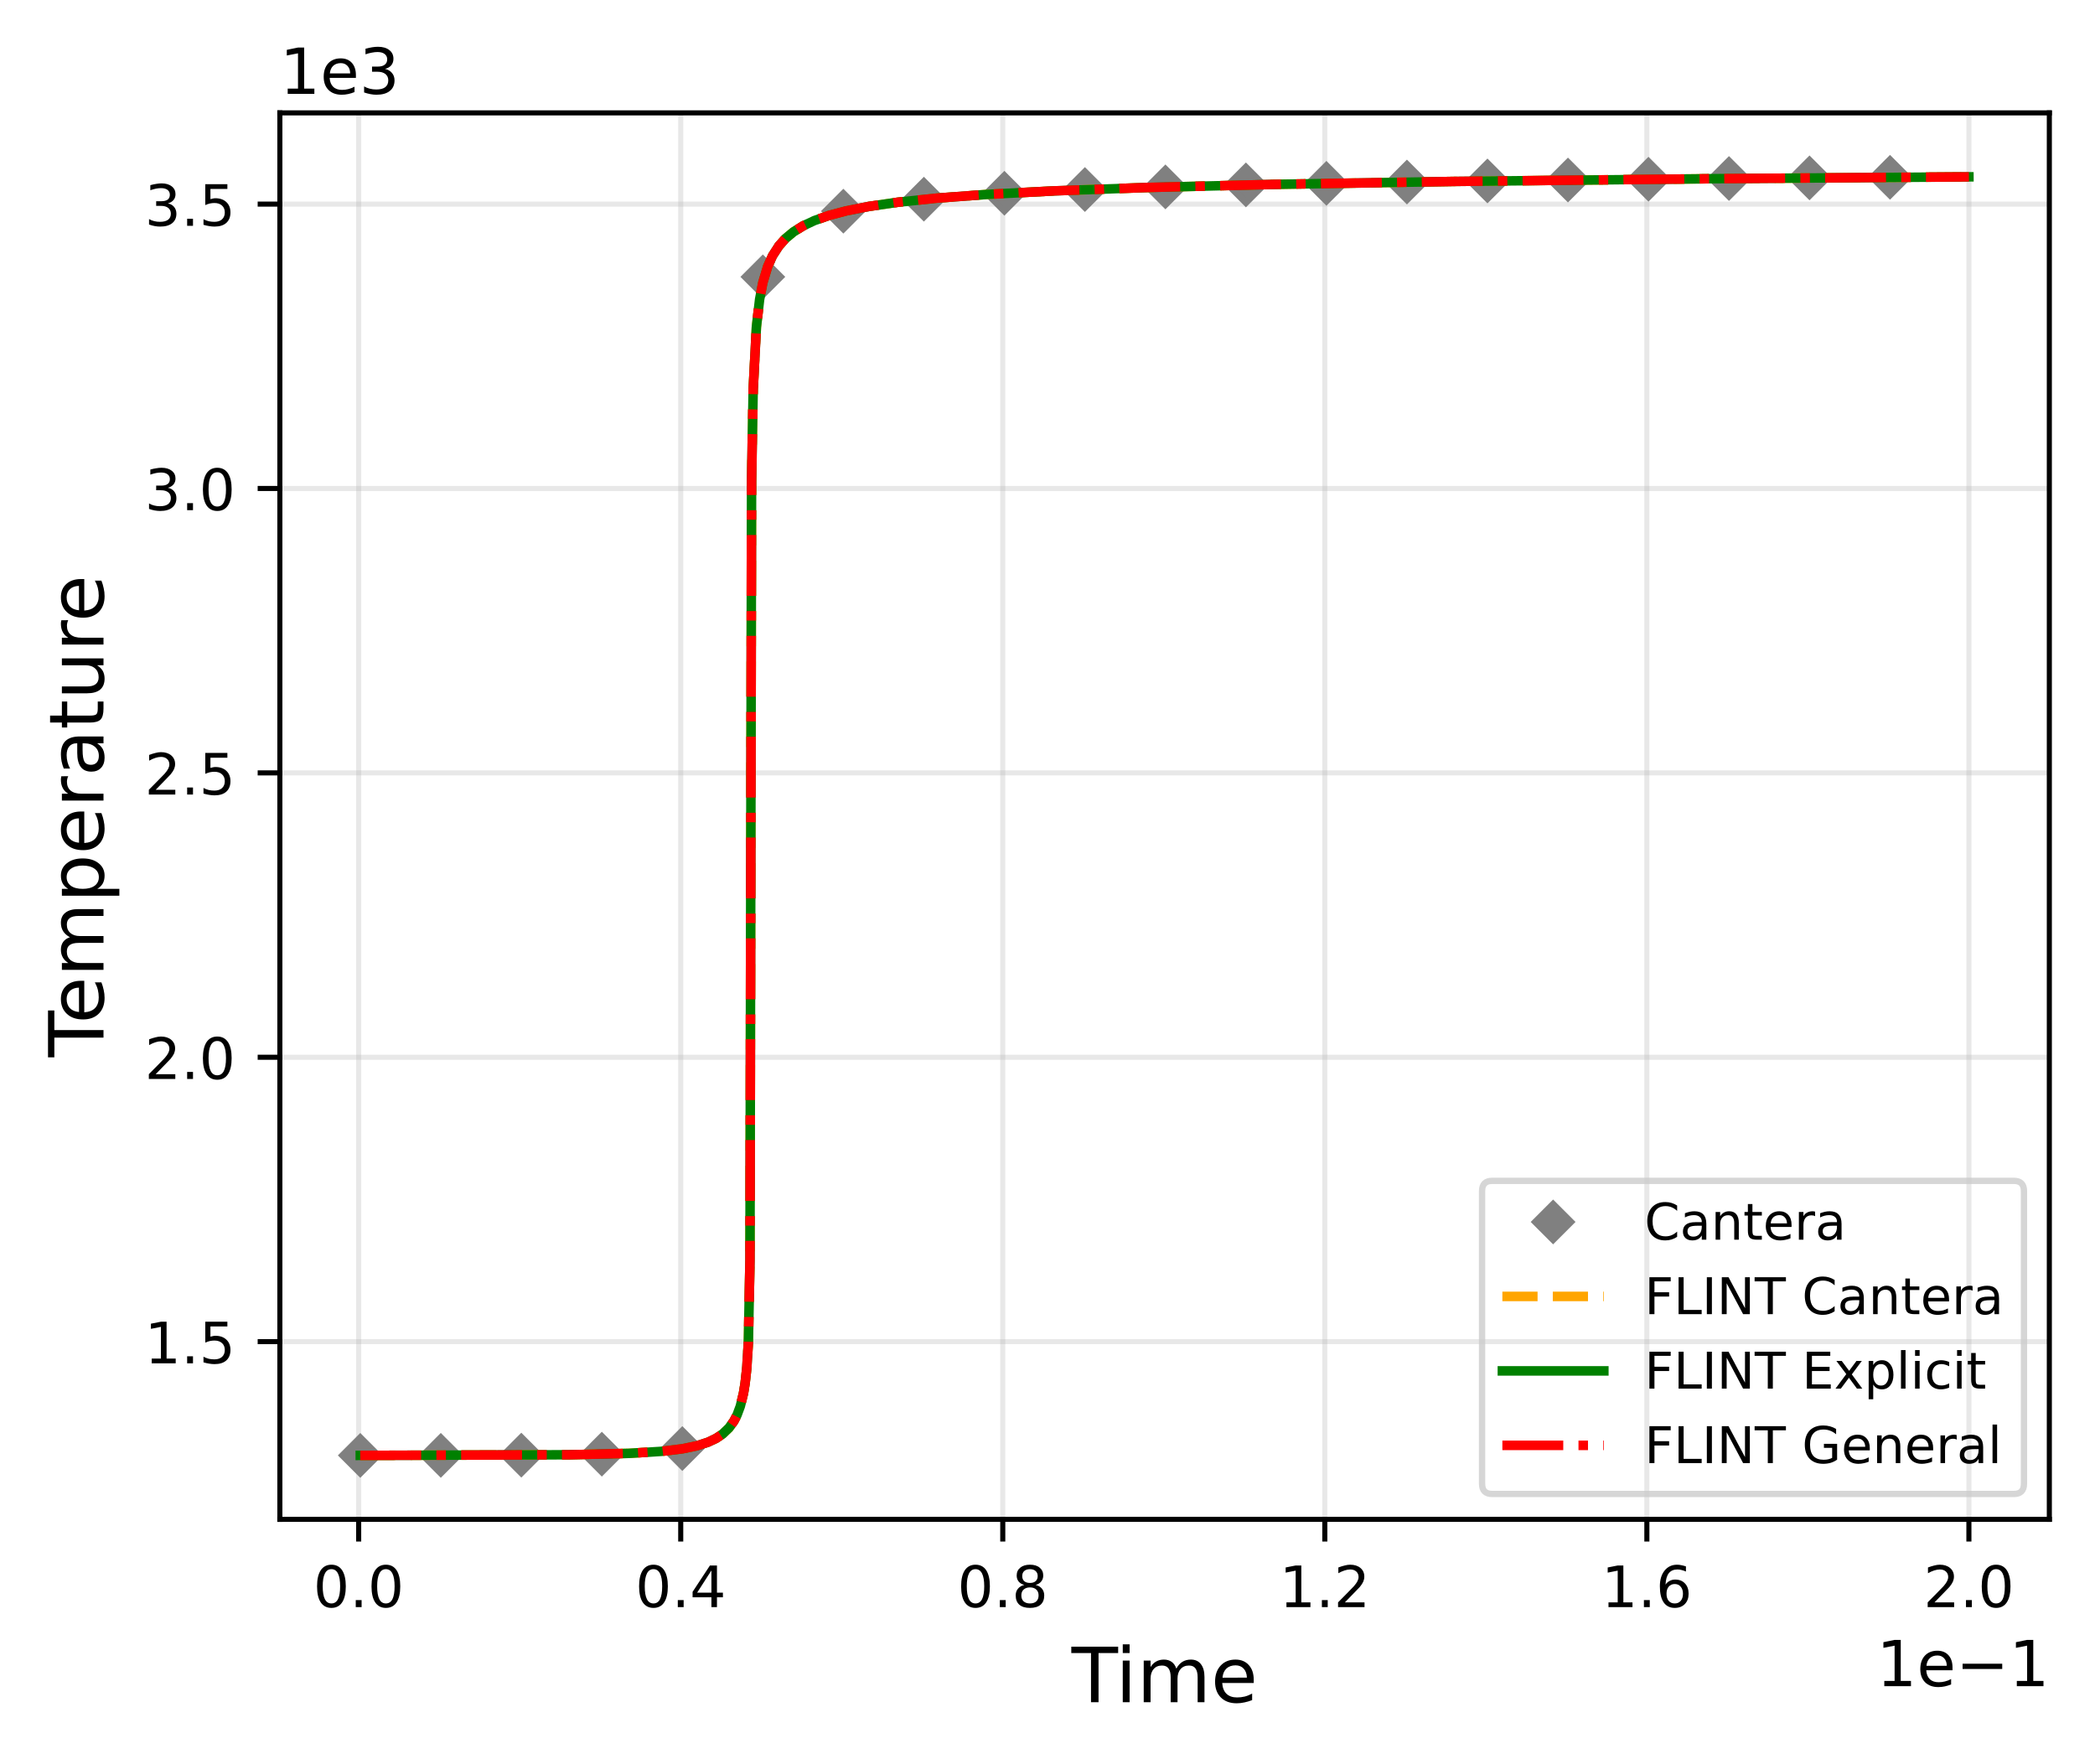
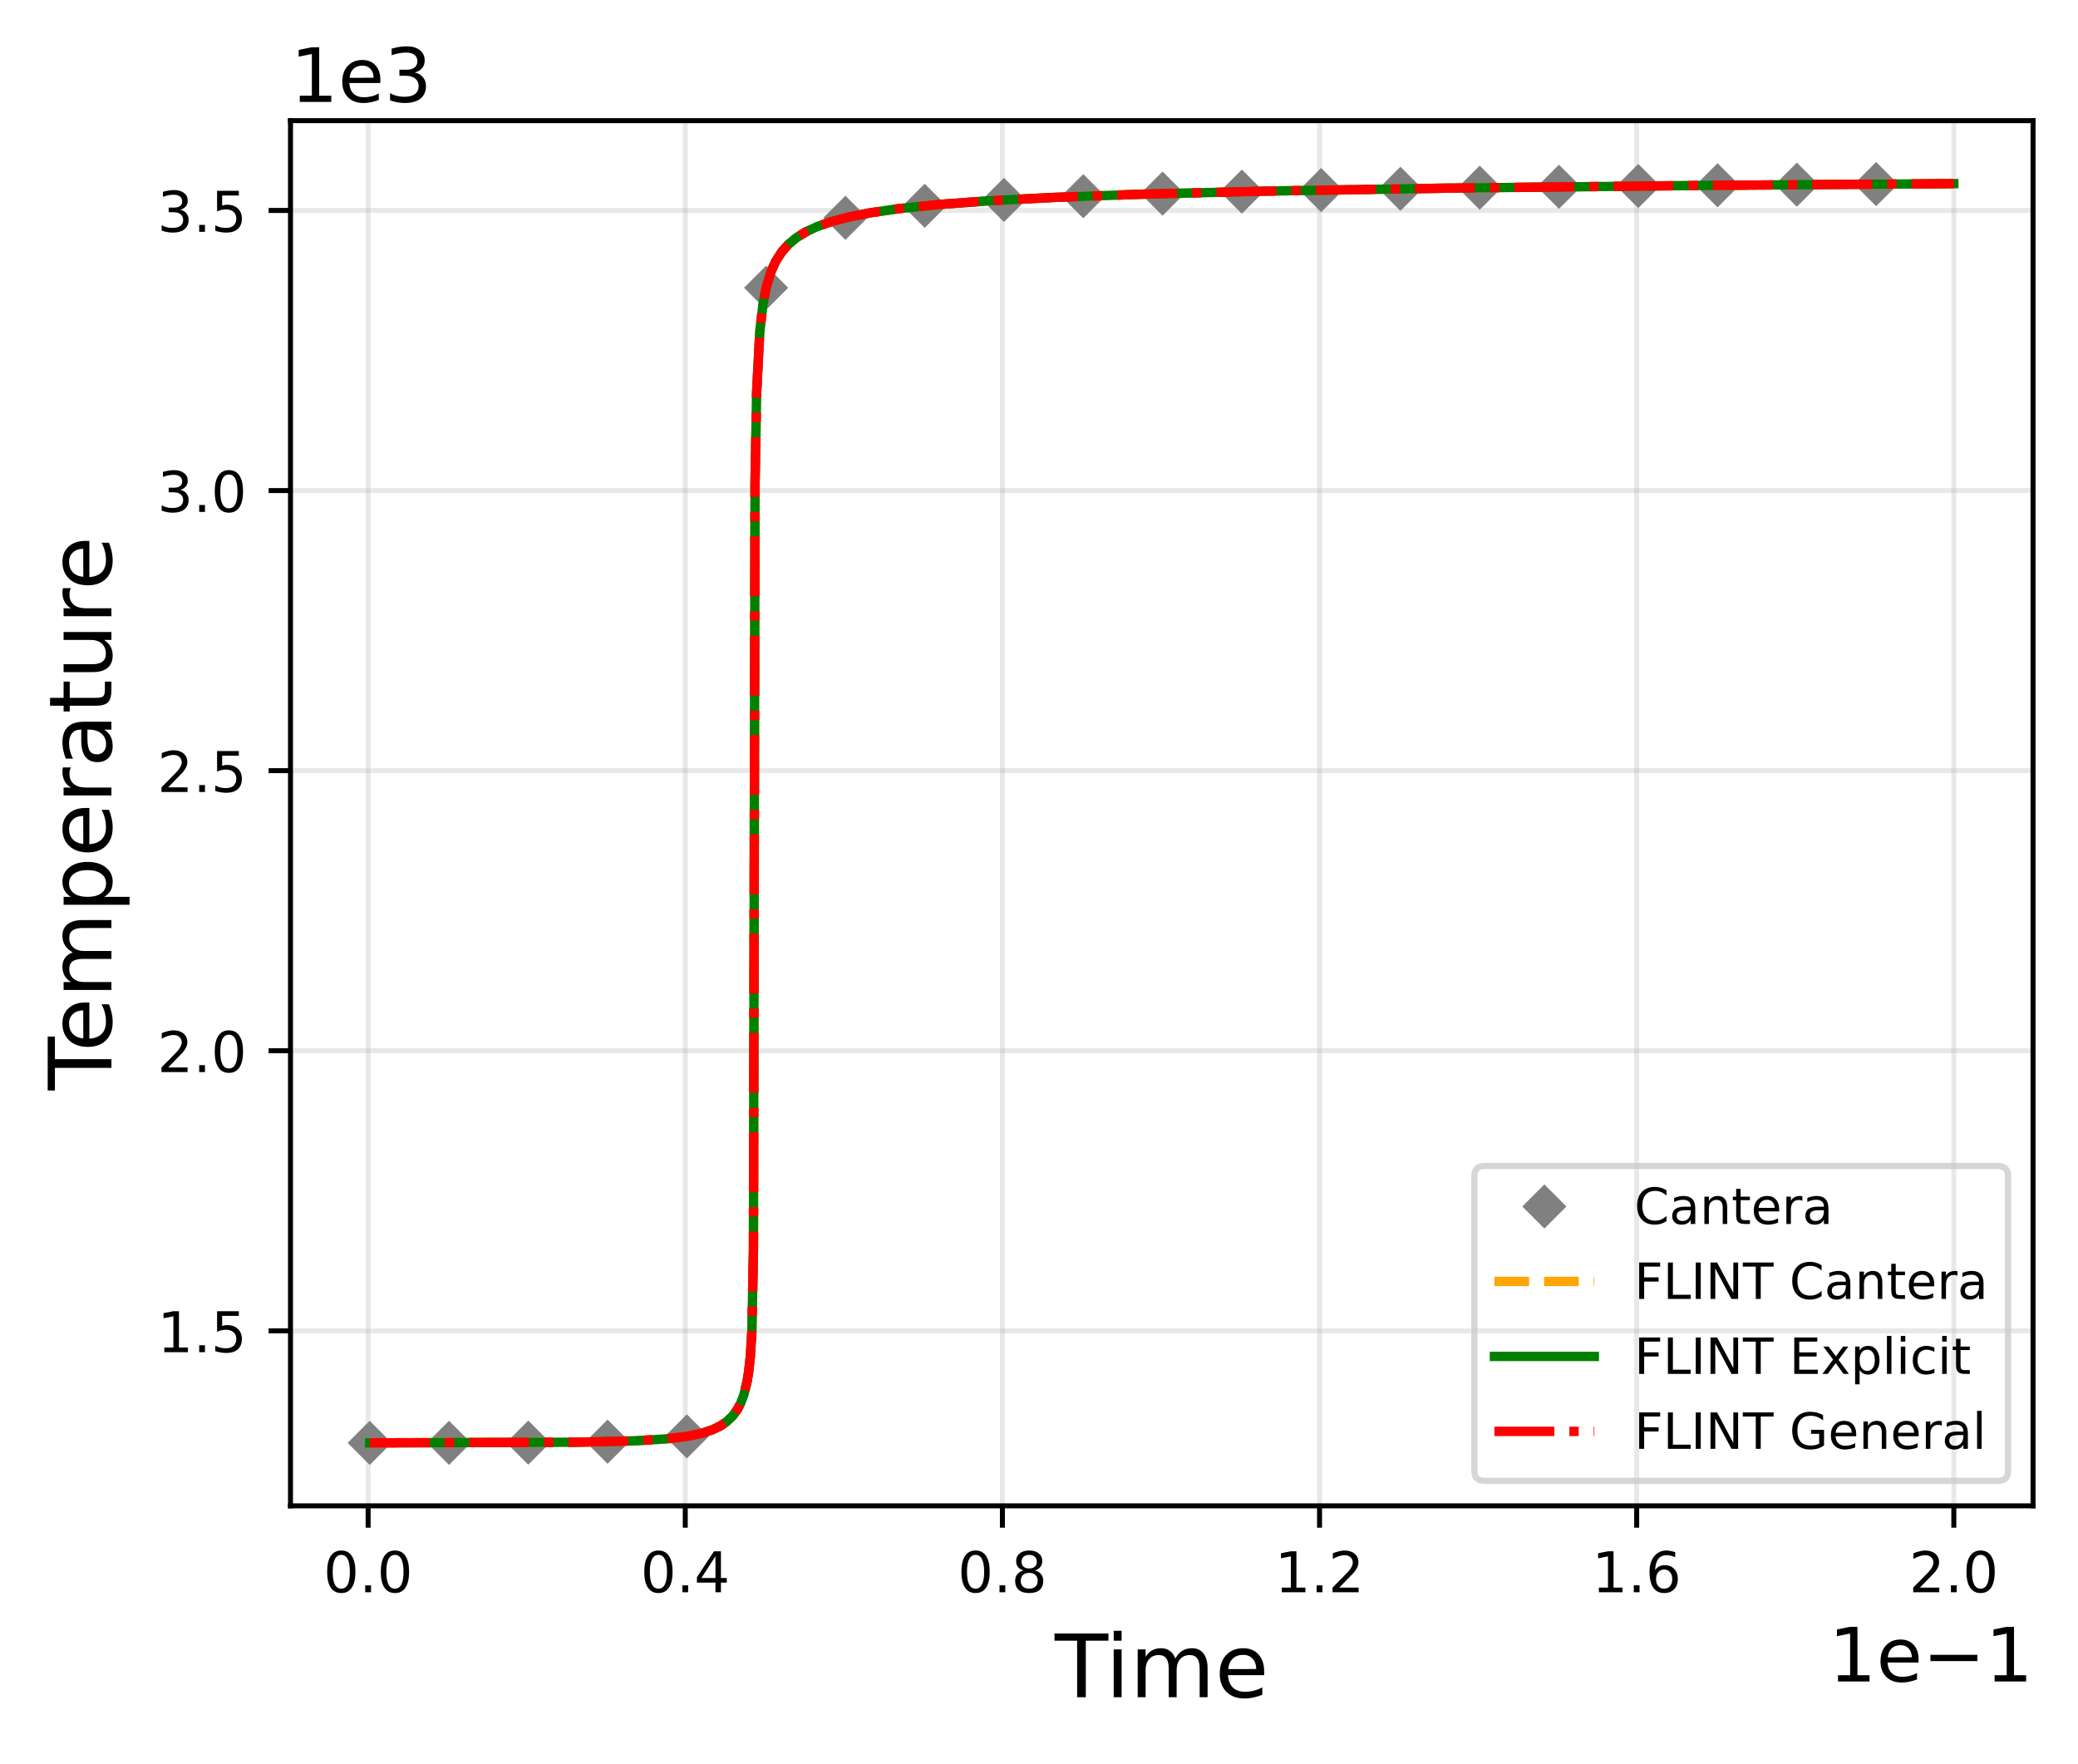
- <svg xmlns="http://www.w3.org/2000/svg" xmlns:xlink="http://www.w3.org/1999/xlink" width="330.327pt" height="278.082pt" viewBox="0 0 330.327 278.082" version="1.1">
+ <svg xmlns="http://www.w3.org/2000/svg" xmlns:xlink="http://www.w3.org/1999/xlink" width="332.713pt" height="282.278pt" viewBox="0 0 332.713 282.278" version="1.1">
  <defs>
    <style type="text/css">*{stroke-linejoin: round; stroke-linecap: butt}</style>
  </defs>
  <g id="figure_1">
    <g id="patch_1">
-       <path d="M -0 278.082  L 330.327 278.082  L 330.327 0  L -0 0  L -0 278.082  z " style="fill: none" />
+       <path d="M 0 282.278  L 332.713 282.278  L 332.713 0  L 0 0  L 0 282.278  z " style="fill: none" />
    </g>
    <g id="axes_1">
      <g id="patch_2">
-         <path d="M 44.127 239.558  L 323.127 239.558  L 323.127 17.798  L 44.127 17.798  L 44.127 239.558  z " style="fill: none" />
+         <path d="M 46.513 241.077  L 325.513 241.077  L 325.513 19.317  L 46.513 19.317  L 46.513 241.077  z " style="fill: none" />
      </g>
      <g id="matplotlib.axis_1">
        <g id="xtick_1">
          <g id="line2d_1">
-             <path d="M 56.554 239.558  L 56.554 17.798  " clip-path="url(#p5e363c9aeb)" style="fill: none; stroke: #b0b0b0; stroke-opacity: 0.3; stroke-width: 0.8; stroke-linecap: square" />
+             <path d="M 58.941 241.077  L 58.941 19.317  " clip-path="url(#pde82a3455e)" style="fill: none; stroke: #b0b0b0; stroke-opacity: 0.3; stroke-width: 0.8; stroke-linecap: square" />
          </g>
          <g id="line2d_2">
            <defs>
-               <path id="ma7861ece31" d="M 0 0  L 0 3.5  " style="stroke: #000000; stroke-width: 0.8" />
+               <path id="md8e0efa645" d="M 0 0  L 0 3.5  " style="stroke: #000000; stroke-width: 0.8" />
            </defs>
            <g>
-               <use xlink:href="#ma7861ece31" x="56.554" y="239.558" style="stroke: #000000; stroke-width: 0.8" />
+               <use xlink:href="#md8e0efa645" x="58.941" y="241.077" style="stroke: #000000; stroke-width: 0.8" />
            </g>
          </g>
          <g id="text_1">
-             <text style="font: 9px 'DejaVu Sans', 'Bitstream Vera Sans', 'Computer Modern Sans Serif', 'Lucida Grande', 'Verdana', 'Geneva', 'Lucid', 'Arial', 'Helvetica', 'Avant Garde', sans-serif; text-anchor: middle" x="56.554" y="253.397" transform="rotate(-0 56.55449 253.397)">0.0</text>
+             <text style="font-size: 9px; font-family: 'DejaVu Sans', 'Bitstream Vera Sans', 'Computer Modern Sans Serif', 'Lucida Grande', 'Verdana', 'Geneva', 'Lucid', 'Arial', 'Helvetica', 'Avant Garde', sans-serif; text-anchor: middle" x="58.941" y="254.915" transform="rotate(-0 58.94074 254.9151)">0.0</text>
          </g>
        </g>
        <g id="xtick_2">
          <g id="line2d_3">
-             <path d="M 107.333 239.558  L 107.333 17.798  " clip-path="url(#p5e363c9aeb)" style="fill: none; stroke: #b0b0b0; stroke-opacity: 0.3; stroke-width: 0.8; stroke-linecap: square" />
+             <path d="M 109.719 241.077  L 109.719 19.317  " clip-path="url(#pde82a3455e)" style="fill: none; stroke: #b0b0b0; stroke-opacity: 0.3; stroke-width: 0.8; stroke-linecap: square" />
          </g>
          <g id="line2d_4">
            <g>
-               <use xlink:href="#ma7861ece31" x="107.333" y="239.558" style="stroke: #000000; stroke-width: 0.8" />
+               <use xlink:href="#md8e0efa645" x="109.719" y="241.077" style="stroke: #000000; stroke-width: 0.8" />
            </g>
          </g>
          <g id="text_2">
-             <text style="font: 9px 'DejaVu Sans', 'Bitstream Vera Sans', 'Computer Modern Sans Serif', 'Lucida Grande', 'Verdana', 'Geneva', 'Lucid', 'Arial', 'Helvetica', 'Avant Garde', sans-serif; text-anchor: middle" x="107.333" y="253.397" transform="rotate(-0 107.3325 253.397)">0.4</text>
+             <text style="font-size: 9px; font-family: 'DejaVu Sans', 'Bitstream Vera Sans', 'Computer Modern Sans Serif', 'Lucida Grande', 'Verdana', 'Geneva', 'Lucid', 'Arial', 'Helvetica', 'Avant Garde', sans-serif; text-anchor: middle" x="109.719" y="254.915" transform="rotate(-0 109.7188 254.9151)">0.4</text>
          </g>
        </g>
        <g id="xtick_3">
          <g id="line2d_5">
-             <path d="M 158.111 239.558  L 158.111 17.798  " clip-path="url(#p5e363c9aeb)" style="fill: none; stroke: #b0b0b0; stroke-opacity: 0.3; stroke-width: 0.8; stroke-linecap: square" />
+             <path d="M 160.497 241.077  L 160.497 19.317  " clip-path="url(#pde82a3455e)" style="fill: none; stroke: #b0b0b0; stroke-opacity: 0.3; stroke-width: 0.8; stroke-linecap: square" />
          </g>
          <g id="line2d_6">
            <g>
-               <use xlink:href="#ma7861ece31" x="158.111" y="239.558" style="stroke: #000000; stroke-width: 0.8" />
+               <use xlink:href="#md8e0efa645" x="160.497" y="241.077" style="stroke: #000000; stroke-width: 0.8" />
            </g>
          </g>
          <g id="text_3">
-             <text style="font: 9px 'DejaVu Sans', 'Bitstream Vera Sans', 'Computer Modern Sans Serif', 'Lucida Grande', 'Verdana', 'Geneva', 'Lucid', 'Arial', 'Helvetica', 'Avant Garde', sans-serif; text-anchor: middle" x="158.111" y="253.397" transform="rotate(-0 158.1106 253.397)">0.8</text>
+             <text style="font-size: 9px; font-family: 'DejaVu Sans', 'Bitstream Vera Sans', 'Computer Modern Sans Serif', 'Lucida Grande', 'Verdana', 'Geneva', 'Lucid', 'Arial', 'Helvetica', 'Avant Garde', sans-serif; text-anchor: middle" x="160.497" y="254.915" transform="rotate(-0 160.4968 254.9151)">0.8</text>
          </g>
        </g>
        <g id="xtick_4">
          <g id="line2d_7">
-             <path d="M 208.889 239.558  L 208.889 17.798  " clip-path="url(#p5e363c9aeb)" style="fill: none; stroke: #b0b0b0; stroke-opacity: 0.3; stroke-width: 0.8; stroke-linecap: square" />
+             <path d="M 211.275 241.077  L 211.275 19.317  " clip-path="url(#pde82a3455e)" style="fill: none; stroke: #b0b0b0; stroke-opacity: 0.3; stroke-width: 0.8; stroke-linecap: square" />
          </g>
          <g id="line2d_8">
            <g>
-               <use xlink:href="#ma7861ece31" x="208.889" y="239.558" style="stroke: #000000; stroke-width: 0.8" />
+               <use xlink:href="#md8e0efa645" x="211.275" y="241.077" style="stroke: #000000; stroke-width: 0.8" />
            </g>
          </g>
          <g id="text_4">
-             <text style="font: 9px 'DejaVu Sans', 'Bitstream Vera Sans', 'Computer Modern Sans Serif', 'Lucida Grande', 'Verdana', 'Geneva', 'Lucid', 'Arial', 'Helvetica', 'Avant Garde', sans-serif; text-anchor: middle" x="208.889" y="253.397" transform="rotate(-0 208.8886 253.397)">1.2</text>
+             <text style="font-size: 9px; font-family: 'DejaVu Sans', 'Bitstream Vera Sans', 'Computer Modern Sans Serif', 'Lucida Grande', 'Verdana', 'Geneva', 'Lucid', 'Arial', 'Helvetica', 'Avant Garde', sans-serif; text-anchor: middle" x="211.275" y="254.915" transform="rotate(-0 211.2749 254.9151)">1.2</text>
          </g>
        </g>
        <g id="xtick_5">
          <g id="line2d_9">
-             <path d="M 259.667 239.558  L 259.667 17.798  " clip-path="url(#p5e363c9aeb)" style="fill: none; stroke: #b0b0b0; stroke-opacity: 0.3; stroke-width: 0.8; stroke-linecap: square" />
+             <path d="M 262.053 241.077  L 262.053 19.317  " clip-path="url(#pde82a3455e)" style="fill: none; stroke: #b0b0b0; stroke-opacity: 0.3; stroke-width: 0.8; stroke-linecap: square" />
          </g>
          <g id="line2d_10">
            <g>
-               <use xlink:href="#ma7861ece31" x="259.667" y="239.558" style="stroke: #000000; stroke-width: 0.8" />
+               <use xlink:href="#md8e0efa645" x="262.053" y="241.077" style="stroke: #000000; stroke-width: 0.8" />
            </g>
          </g>
          <g id="text_5">
-             <text style="font: 9px 'DejaVu Sans', 'Bitstream Vera Sans', 'Computer Modern Sans Serif', 'Lucida Grande', 'Verdana', 'Geneva', 'Lucid', 'Arial', 'Helvetica', 'Avant Garde', sans-serif; text-anchor: middle" x="259.667" y="253.397" transform="rotate(-0 259.6667 253.397)">1.6</text>
+             <text style="font-size: 9px; font-family: 'DejaVu Sans', 'Bitstream Vera Sans', 'Computer Modern Sans Serif', 'Lucida Grande', 'Verdana', 'Geneva', 'Lucid', 'Arial', 'Helvetica', 'Avant Garde', sans-serif; text-anchor: middle" x="262.053" y="254.915" transform="rotate(-0 262.0529 254.9151)">1.6</text>
          </g>
        </g>
        <g id="xtick_6">
          <g id="line2d_11">
-             <path d="M 310.445 239.558  L 310.445 17.798  " clip-path="url(#p5e363c9aeb)" style="fill: none; stroke: #b0b0b0; stroke-opacity: 0.3; stroke-width: 0.8; stroke-linecap: square" />
+             <path d="M 312.831 241.077  L 312.831 19.317  " clip-path="url(#pde82a3455e)" style="fill: none; stroke: #b0b0b0; stroke-opacity: 0.3; stroke-width: 0.8; stroke-linecap: square" />
          </g>
          <g id="line2d_12">
            <g>
-               <use xlink:href="#ma7861ece31" x="310.445" y="239.558" style="stroke: #000000; stroke-width: 0.8" />
+               <use xlink:href="#md8e0efa645" x="312.831" y="241.077" style="stroke: #000000; stroke-width: 0.8" />
            </g>
          </g>
          <g id="text_6">
-             <text style="font: 9px 'DejaVu Sans', 'Bitstream Vera Sans', 'Computer Modern Sans Serif', 'Lucida Grande', 'Verdana', 'Geneva', 'Lucid', 'Arial', 'Helvetica', 'Avant Garde', sans-serif; text-anchor: middle" x="310.445" y="253.397" transform="rotate(-0 310.4447 253.397)">2.0</text>
+             <text style="font-size: 9px; font-family: 'DejaVu Sans', 'Bitstream Vera Sans', 'Computer Modern Sans Serif', 'Lucida Grande', 'Verdana', 'Geneva', 'Lucid', 'Arial', 'Helvetica', 'Avant Garde', sans-serif; text-anchor: middle" x="312.831" y="254.915" transform="rotate(-0 312.831 254.9151)">2.0</text>
          </g>
        </g>
        <g id="text_7">
-           <text style="font: 12px 'DejaVu Sans', 'Bitstream Vera Sans', 'Computer Modern Sans Serif', 'Lucida Grande', 'Verdana', 'Geneva', 'Lucid', 'Arial', 'Helvetica', 'Avant Garde', sans-serif; text-anchor: middle" x="183.627" y="268.387" transform="rotate(-0 183.6266 268.3869)">Time</text>
+           <text style="font-size: 14px; font-family: 'DejaVu Sans', 'Bitstream Vera Sans', 'Computer Modern Sans Serif', 'Lucida Grande', 'Verdana', 'Geneva', 'Lucid', 'Arial', 'Helvetica', 'Avant Garde', sans-serif; text-anchor: middle" x="186.013" y="271.715" transform="rotate(-0 186.0128 271.715)">Time</text>
        </g>
        <g id="text_8">
-           <text style="font: 10px 'DejaVu Sans', 'Bitstream Vera Sans', 'Computer Modern Sans Serif', 'Lucida Grande', 'Verdana', 'Geneva', 'Lucid', 'Arial', 'Helvetica', 'Avant Garde', sans-serif; text-anchor: end" x="323.127" y="265.867" transform="rotate(-0 323.1266 265.8672)">1e−1</text>
+           <text style="font-size: 12px; font-family: 'DejaVu Sans', 'Bitstream Vera Sans', 'Computer Modern Sans Serif', 'Lucida Grande', 'Verdana', 'Geneva', 'Lucid', 'Arial', 'Helvetica', 'Avant Garde', sans-serif; text-anchor: end" x="325.513" y="269.194" transform="rotate(-0 325.5128 269.1944)">1e−1</text>
        </g>
      </g>
      <g id="matplotlib.axis_2">
        <g id="ytick_1">
          <g id="line2d_13">
-             <path d="M 44.127 211.541  L 323.127 211.541  " clip-path="url(#p5e363c9aeb)" style="fill: none; stroke: #b0b0b0; stroke-opacity: 0.3; stroke-width: 0.8; stroke-linecap: square" />
+             <path d="M 46.513 213.06  L 325.513 213.06  " clip-path="url(#pde82a3455e)" style="fill: none; stroke: #b0b0b0; stroke-opacity: 0.3; stroke-width: 0.8; stroke-linecap: square" />
          </g>
          <g id="line2d_14">
            <defs>
-               <path id="md48e8d530c" d="M 0 0  L -3.5 0  " style="stroke: #000000; stroke-width: 0.8" />
+               <path id="m81183cafd4" d="M 0 0  L -3.5 0  " style="stroke: #000000; stroke-width: 0.8" />
            </defs>
            <g>
-               <use xlink:href="#md48e8d530c" x="44.127" y="211.541" style="stroke: #000000; stroke-width: 0.8" />
+               <use xlink:href="#m81183cafd4" x="46.513" y="213.06" style="stroke: #000000; stroke-width: 0.8" />
            </g>
          </g>
          <g id="text_9">
-             <text style="font: 9px 'DejaVu Sans', 'Bitstream Vera Sans', 'Computer Modern Sans Serif', 'Lucida Grande', 'Verdana', 'Geneva', 'Lucid', 'Arial', 'Helvetica', 'Avant Garde', sans-serif; text-anchor: end" x="37.127" y="214.961" transform="rotate(-0 37.12656 214.9607)">1.5</text>
+             <text style="font-size: 9px; font-family: 'DejaVu Sans', 'Bitstream Vera Sans', 'Computer Modern Sans Serif', 'Lucida Grande', 'Verdana', 'Geneva', 'Lucid', 'Arial', 'Helvetica', 'Avant Garde', sans-serif; text-anchor: end" x="39.513" y="216.479" transform="rotate(-0 39.51281 216.4786)">1.5</text>
          </g>
        </g>
        <g id="ytick_2">
          <g id="line2d_15">
-             <path d="M 44.127 166.701  L 323.127 166.701  " clip-path="url(#p5e363c9aeb)" style="fill: none; stroke: #b0b0b0; stroke-opacity: 0.3; stroke-width: 0.8; stroke-linecap: square" />
+             <path d="M 46.513 168.218  L 325.513 168.218  " clip-path="url(#pde82a3455e)" style="fill: none; stroke: #b0b0b0; stroke-opacity: 0.3; stroke-width: 0.8; stroke-linecap: square" />
          </g>
          <g id="line2d_16">
            <g>
-               <use xlink:href="#md48e8d530c" x="44.127" y="166.701" style="stroke: #000000; stroke-width: 0.8" />
+               <use xlink:href="#m81183cafd4" x="46.513" y="168.218" style="stroke: #000000; stroke-width: 0.8" />
            </g>
          </g>
          <g id="text_10">
-             <text style="font: 9px 'DejaVu Sans', 'Bitstream Vera Sans', 'Computer Modern Sans Serif', 'Lucida Grande', 'Verdana', 'Geneva', 'Lucid', 'Arial', 'Helvetica', 'Avant Garde', sans-serif; text-anchor: end" x="37.127" y="170.12" transform="rotate(-0 37.12656 170.1205)">2.0</text>
+             <text style="font-size: 9px; font-family: 'DejaVu Sans', 'Bitstream Vera Sans', 'Computer Modern Sans Serif', 'Lucida Grande', 'Verdana', 'Geneva', 'Lucid', 'Arial', 'Helvetica', 'Avant Garde', sans-serif; text-anchor: end" x="39.513" y="171.637" transform="rotate(-0 39.51281 171.6371)">2.0</text>
          </g>
        </g>
        <g id="ytick_3">
          <g id="line2d_17">
-             <path d="M 44.127 121.861  L 323.127 121.861  " clip-path="url(#p5e363c9aeb)" style="fill: none; stroke: #b0b0b0; stroke-opacity: 0.3; stroke-width: 0.8; stroke-linecap: square" />
+             <path d="M 46.513 123.377  L 325.513 123.377  " clip-path="url(#pde82a3455e)" style="fill: none; stroke: #b0b0b0; stroke-opacity: 0.3; stroke-width: 0.8; stroke-linecap: square" />
          </g>
          <g id="line2d_18">
            <g>
-               <use xlink:href="#md48e8d530c" x="44.127" y="121.861" style="stroke: #000000; stroke-width: 0.8" />
+               <use xlink:href="#m81183cafd4" x="46.513" y="123.377" style="stroke: #000000; stroke-width: 0.8" />
            </g>
          </g>
          <g id="text_11">
-             <text style="font: 9px 'DejaVu Sans', 'Bitstream Vera Sans', 'Computer Modern Sans Serif', 'Lucida Grande', 'Verdana', 'Geneva', 'Lucid', 'Arial', 'Helvetica', 'Avant Garde', sans-serif; text-anchor: end" x="37.127" y="125.28" transform="rotate(-0 37.12656 125.2802)">2.5</text>
+             <text style="font-size: 9px; font-family: 'DejaVu Sans', 'Bitstream Vera Sans', 'Computer Modern Sans Serif', 'Lucida Grande', 'Verdana', 'Geneva', 'Lucid', 'Arial', 'Helvetica', 'Avant Garde', sans-serif; text-anchor: end" x="39.513" y="126.796" transform="rotate(-0 39.51281 126.7955)">2.5</text>
          </g>
        </g>
        <g id="ytick_4">
          <g id="line2d_19">
-             <path d="M 44.127 77.021  L 323.127 77.021  " clip-path="url(#p5e363c9aeb)" style="fill: none; stroke: #b0b0b0; stroke-opacity: 0.3; stroke-width: 0.8; stroke-linecap: square" />
+             <path d="M 46.513 78.535  L 325.513 78.535  " clip-path="url(#pde82a3455e)" style="fill: none; stroke: #b0b0b0; stroke-opacity: 0.3; stroke-width: 0.8; stroke-linecap: square" />
          </g>
          <g id="line2d_20">
            <g>
-               <use xlink:href="#md48e8d530c" x="44.127" y="77.021" style="stroke: #000000; stroke-width: 0.8" />
+               <use xlink:href="#m81183cafd4" x="46.513" y="78.535" style="stroke: #000000; stroke-width: 0.8" />
            </g>
          </g>
          <g id="text_12">
-             <text style="font: 9px 'DejaVu Sans', 'Bitstream Vera Sans', 'Computer Modern Sans Serif', 'Lucida Grande', 'Verdana', 'Geneva', 'Lucid', 'Arial', 'Helvetica', 'Avant Garde', sans-serif; text-anchor: end" x="37.127" y="80.44" transform="rotate(-0 37.12656 80.43997)">3.0</text>
+             <text style="font-size: 9px; font-family: 'DejaVu Sans', 'Bitstream Vera Sans', 'Computer Modern Sans Serif', 'Lucida Grande', 'Verdana', 'Geneva', 'Lucid', 'Arial', 'Helvetica', 'Avant Garde', sans-serif; text-anchor: end" x="39.513" y="81.954" transform="rotate(-0 39.51281 81.95397)">3.0</text>
          </g>
        </g>
        <g id="ytick_5">
          <g id="line2d_21">
-             <path d="M 44.127 32.18  L 323.127 32.18  " clip-path="url(#p5e363c9aeb)" style="fill: none; stroke: #b0b0b0; stroke-opacity: 0.3; stroke-width: 0.8; stroke-linecap: square" />
+             <path d="M 46.513 33.693  L 325.513 33.693  " clip-path="url(#pde82a3455e)" style="fill: none; stroke: #b0b0b0; stroke-opacity: 0.3; stroke-width: 0.8; stroke-linecap: square" />
          </g>
          <g id="line2d_22">
            <g>
-               <use xlink:href="#md48e8d530c" x="44.127" y="32.18" style="stroke: #000000; stroke-width: 0.8" />
+               <use xlink:href="#m81183cafd4" x="46.513" y="33.693" style="stroke: #000000; stroke-width: 0.8" />
            </g>
          </g>
          <g id="text_13">
-             <text style="font: 9px 'DejaVu Sans', 'Bitstream Vera Sans', 'Computer Modern Sans Serif', 'Lucida Grande', 'Verdana', 'Geneva', 'Lucid', 'Arial', 'Helvetica', 'Avant Garde', sans-serif; text-anchor: end" x="37.127" y="35.6" transform="rotate(-0 37.12656 35.59971)">3.5</text>
+             <text style="font-size: 9px; font-family: 'DejaVu Sans', 'Bitstream Vera Sans', 'Computer Modern Sans Serif', 'Lucida Grande', 'Verdana', 'Geneva', 'Lucid', 'Arial', 'Helvetica', 'Avant Garde', sans-serif; text-anchor: end" x="39.513" y="37.112" transform="rotate(-0 39.51281 37.11241)">3.5</text>
          </g>
        </g>
        <g id="text_14">
-           <text style="font: 12px 'DejaVu Sans', 'Bitstream Vera Sans', 'Computer Modern Sans Serif', 'Lucida Grande', 'Verdana', 'Geneva', 'Lucid', 'Arial', 'Helvetica', 'Avant Garde', sans-serif; text-anchor: middle" x="16.318" y="128.678" transform="rotate(-90 16.31812 128.6784)">Temperature</text>
+           <text style="font-size: 14px; font-family: 'DejaVu Sans', 'Bitstream Vera Sans', 'Computer Modern Sans Serif', 'Lucida Grande', 'Verdana', 'Geneva', 'Lucid', 'Arial', 'Helvetica', 'Avant Garde', sans-serif; text-anchor: middle" x="17.837" y="130.197" transform="rotate(-90 17.83672 130.1972)">Temperature</text>
        </g>
        <g id="text_15">
-           <text style="font: 10px 'DejaVu Sans', 'Bitstream Vera Sans', 'Computer Modern Sans Serif', 'Lucida Grande', 'Verdana', 'Geneva', 'Lucid', 'Arial', 'Helvetica', 'Avant Garde', sans-serif; text-anchor: start" x="44.127" y="14.798" transform="rotate(-0 44.12656 14.79844)">1e3</text>
+           <text style="font-size: 12px; font-family: 'DejaVu Sans', 'Bitstream Vera Sans', 'Computer Modern Sans Serif', 'Lucida Grande', 'Verdana', 'Geneva', 'Lucid', 'Arial', 'Helvetica', 'Avant Garde', sans-serif; text-anchor: start" x="46.513" y="16.317" transform="rotate(-0 46.51281 16.31719)">1e3</text>
        </g>
      </g>
      <g id="line2d_23">
        <defs>
-           <path id="m4f86348b81" d="M -0 2.828  L 2.828 0  L 0 -2.828  L -2.828 -0  z " style="stroke: #808080; stroke-linejoin: miter" />
+           <path id="mc691fae3a6" d="M -0 2.828  L 2.828 0  L 0 -2.828  L -2.828 -0  z " style="stroke: #808080; stroke-linejoin: miter" />
        </defs>
-         <g clip-path="url(#p5e363c9aeb)">
-           <use xlink:href="#m4f86348b81" x="56.808" y="229.478" style="fill: #808080; stroke: #808080; stroke-linejoin: miter" />
-           <use xlink:href="#m4f86348b81" x="69.503" y="229.472" style="fill: #808080; stroke: #808080; stroke-linejoin: miter" />
-           <use xlink:href="#m4f86348b81" x="82.197" y="229.437" style="fill: #808080; stroke: #808080; stroke-linejoin: miter" />
-           <use xlink:href="#m4f86348b81" x="94.892" y="229.283" style="fill: #808080; stroke: #808080; stroke-linejoin: miter" />
-           <use xlink:href="#m4f86348b81" x="107.586" y="228.399" style="fill: #808080; stroke: #808080; stroke-linejoin: miter" />
-           <use xlink:href="#m4f86348b81" x="120.281" y="43.653" style="fill: #808080; stroke: #808080; stroke-linejoin: miter" />
-           <use xlink:href="#m4f86348b81" x="132.975" y="33.296" style="fill: #808080; stroke: #808080; stroke-linejoin: miter" />
-           <use xlink:href="#m4f86348b81" x="145.67" y="31.406" style="fill: #808080; stroke: #808080; stroke-linejoin: miter" />
-           <use xlink:href="#m4f86348b81" x="158.364" y="30.472" style="fill: #808080; stroke: #808080; stroke-linejoin: miter" />
-           <use xlink:href="#m4f86348b81" x="171.059" y="29.883" style="fill: #808080; stroke: #808080; stroke-linejoin: miter" />
-           <use xlink:href="#m4f86348b81" x="183.754" y="29.468" style="fill: #808080; stroke: #808080; stroke-linejoin: miter" />
-           <use xlink:href="#m4f86348b81" x="196.448" y="29.154" style="fill: #808080; stroke: #808080; stroke-linejoin: miter" />
-           <use xlink:href="#m4f86348b81" x="209.143" y="28.905" style="fill: #808080; stroke: #808080; stroke-linejoin: miter" />
-           <use xlink:href="#m4f86348b81" x="221.837" y="28.703" style="fill: #808080; stroke: #808080; stroke-linejoin: miter" />
-           <use xlink:href="#m4f86348b81" x="234.532" y="28.531" style="fill: #808080; stroke: #808080; stroke-linejoin: miter" />
-           <use xlink:href="#m4f86348b81" x="247.226" y="28.385" style="fill: #808080; stroke: #808080; stroke-linejoin: miter" />
-           <use xlink:href="#m4f86348b81" x="259.921" y="28.258" style="fill: #808080; stroke: #808080; stroke-linejoin: miter" />
-           <use xlink:href="#m4f86348b81" x="272.615" y="28.146" style="fill: #808080; stroke: #808080; stroke-linejoin: miter" />
-           <use xlink:href="#m4f86348b81" x="285.31" y="28.046" style="fill: #808080; stroke: #808080; stroke-linejoin: miter" />
-           <use xlink:href="#m4f86348b81" x="298.004" y="27.957" style="fill: #808080; stroke: #808080; stroke-linejoin: miter" />
+         <g clip-path="url(#pde82a3455e)">
+           <use xlink:href="#mc691fae3a6" x="59.195" y="230.996" style="fill: #808080; stroke: #808080; stroke-linejoin: miter" />
+           <use xlink:href="#mc691fae3a6" x="71.889" y="230.992" style="fill: #808080; stroke: #808080; stroke-linejoin: miter" />
+           <use xlink:href="#mc691fae3a6" x="84.584" y="230.957" style="fill: #808080; stroke: #808080; stroke-linejoin: miter" />
+           <use xlink:href="#mc691fae3a6" x="97.278" y="230.807" style="fill: #808080; stroke: #808080; stroke-linejoin: miter" />
+           <use xlink:href="#mc691fae3a6" x="109.973" y="229.956" style="fill: #808080; stroke: #808080; stroke-linejoin: miter" />
+           <use xlink:href="#mc691fae3a6" x="122.667" y="46.07" style="fill: #808080; stroke: #808080; stroke-linejoin: miter" />
+           <use xlink:href="#mc691fae3a6" x="135.362" y="34.869" style="fill: #808080; stroke: #808080; stroke-linejoin: miter" />
+           <use xlink:href="#mc691fae3a6" x="148.056" y="32.947" style="fill: #808080; stroke: #808080; stroke-linejoin: miter" />
+           <use xlink:href="#mc691fae3a6" x="160.751" y="32.002" style="fill: #808080; stroke: #808080; stroke-linejoin: miter" />
+           <use xlink:href="#mc691fae3a6" x="173.445" y="31.41" style="fill: #808080; stroke: #808080; stroke-linejoin: miter" />
+           <use xlink:href="#mc691fae3a6" x="186.14" y="30.993" style="fill: #808080; stroke: #808080; stroke-linejoin: miter" />
+           <use xlink:href="#mc691fae3a6" x="198.834" y="30.678" style="fill: #808080; stroke: #808080; stroke-linejoin: miter" />
+           <use xlink:href="#mc691fae3a6" x="211.529" y="30.428" style="fill: #808080; stroke: #808080; stroke-linejoin: miter" />
+           <use xlink:href="#mc691fae3a6" x="224.223" y="30.224" style="fill: #808080; stroke: #808080; stroke-linejoin: miter" />
+           <use xlink:href="#mc691fae3a6" x="236.918" y="30.052" style="fill: #808080; stroke: #808080; stroke-linejoin: miter" />
+           <use xlink:href="#mc691fae3a6" x="249.612" y="29.905" style="fill: #808080; stroke: #808080; stroke-linejoin: miter" />
+           <use xlink:href="#mc691fae3a6" x="262.307" y="29.778" style="fill: #808080; stroke: #808080; stroke-linejoin: miter" />
+           <use xlink:href="#mc691fae3a6" x="275.001" y="29.666" style="fill: #808080; stroke: #808080; stroke-linejoin: miter" />
+           <use xlink:href="#mc691fae3a6" x="287.696" y="29.566" style="fill: #808080; stroke: #808080; stroke-linejoin: miter" />
+           <use xlink:href="#mc691fae3a6" x="300.39" y="29.477" style="fill: #808080; stroke: #808080; stroke-linejoin: miter" />
        </g>
      </g>
      <g id="line2d_24">
-         <path d="M 56.808 229.478  L 89.814 229.376  L 99.208 229.153  L 104.286 228.839  L 107.586 228.438  L 109.871 227.966  L 111.649 227.391  L 112.918 226.786  L 113.934 226.106  L 114.949 225.134  L 115.711 224.073  L 116.219 223.092  L 116.726 221.73  L 117.234 219.649  L 117.488 218.078  L 117.742 215.77  L 117.996 211.731  L 118.25 198.76  L 118.504 75.867  L 118.758 61.431  L 119.265 51.566  L 119.773 47.19  L 120.281 44.557  L 121.043 42.024  L 121.804 40.335  L 122.82 38.76  L 123.835 37.624  L 125.105 36.564  L 126.628 35.615  L 128.405 34.78  L 130.69 33.974  L 133.483 33.237  L 137.038 32.54  L 141.608 31.881  L 147.701 31.244  L 155.572 30.657  L 166.235 30.096  L 180.707 29.569  L 200.764 29.074  L 229.2 28.608  L 270.33 28.172  L 310.445 27.884  L 310.445 27.884  " clip-path="url(#p5e363c9aeb)" style="fill: none; stroke-dasharray: 5.55,2.4; stroke-dashoffset: 0; stroke: #ffa500; stroke-width: 1.5" />
+         <path d="M 59.195 230.996  L 92.2 230.894  L 101.594 230.672  L 106.672 230.358  L 109.973 229.956  L 112.258 229.484  L 114.035 228.91  L 115.304 228.304  L 116.32 227.624  L 117.335 226.652  L 118.097 225.591  L 118.605 224.61  L 119.113 223.248  L 119.621 221.166  L 119.874 219.595  L 120.128 217.285  L 120.382 213.244  L 120.636 200.245  L 120.89 77.357  L 121.144 62.937  L 121.652 53.077  L 122.159 48.702  L 122.667 46.07  L 123.429 43.536  L 124.191 41.848  L 125.206 40.273  L 126.222 39.137  L 127.491 38.077  L 129.014 37.128  L 130.792 36.294  L 133.077 35.487  L 135.869 34.75  L 139.424 34.053  L 143.994 33.394  L 150.087 32.757  L 157.958 32.17  L 168.621 31.609  L 183.093 31.082  L 203.15 30.587  L 231.586 30.121  L 272.716 29.685  L 312.831 29.397  L 312.831 29.397  " clip-path="url(#pde82a3455e)" style="fill: none; stroke-dasharray: 5.55,2.4; stroke-dashoffset: 0; stroke: #ffa500; stroke-width: 1.5" />
      </g>
      <g id="line2d_25">
-         <path d="M 56.808 229.478  L 89.814 229.376  L 99.208 229.153  L 104.286 228.839  L 107.586 228.437  L 109.871 227.966  L 111.649 227.391  L 112.918 226.785  L 113.934 226.106  L 114.949 225.133  L 115.711 224.072  L 116.219 223.091  L 116.726 221.729  L 117.234 219.647  L 117.488 218.075  L 117.742 215.765  L 117.996 211.722  L 118.25 198.705  L 118.504 75.827  L 118.758 61.418  L 119.265 51.561  L 119.773 47.188  L 120.281 44.556  L 121.043 42.023  L 121.804 40.334  L 122.82 38.76  L 123.835 37.623  L 125.105 36.564  L 126.628 35.615  L 128.405 34.78  L 130.69 33.974  L 133.483 33.237  L 137.038 32.54  L 141.608 31.881  L 147.701 31.244  L 155.572 30.657  L 166.235 30.096  L 180.707 29.569  L 200.764 29.074  L 229.2 28.608  L 270.33 28.172  L 310.445 27.884  L 310.445 27.884  " clip-path="url(#p5e363c9aeb)" style="fill: none; stroke: #008000; stroke-width: 1.5; stroke-linecap: square" />
+         <path d="M 59.195 230.996  L 92.2 230.894  L 101.594 230.672  L 106.672 230.358  L 109.973 229.956  L 112.258 229.484  L 114.035 228.909  L 115.304 228.304  L 116.32 227.624  L 117.335 226.652  L 118.097 225.59  L 118.605 224.609  L 119.113 223.247  L 119.621 221.164  L 119.874 219.592  L 120.128 217.281  L 120.382 213.235  L 120.636 200.189  L 120.89 77.317  L 121.144 62.924  L 121.652 53.072  L 122.159 48.7  L 122.667 46.068  L 123.429 43.535  L 124.191 41.847  L 125.206 40.273  L 126.222 39.137  L 127.491 38.077  L 129.014 37.128  L 130.792 36.294  L 133.077 35.487  L 135.869 34.75  L 139.424 34.053  L 143.994 33.394  L 150.087 32.757  L 157.958 32.17  L 168.621 31.609  L 183.093 31.082  L 203.15 30.587  L 231.586 30.121  L 272.716 29.685  L 312.831 29.397  L 312.831 29.397  " clip-path="url(#pde82a3455e)" style="fill: none; stroke: #008000; stroke-width: 1.5; stroke-linecap: square" />
      </g>
      <g id="line2d_26">
-         <path d="M 56.808 229.478  L 89.814 229.376  L 99.208 229.153  L 104.286 228.839  L 107.586 228.437  L 109.871 227.966  L 111.649 227.391  L 112.918 226.785  L 113.934 226.106  L 114.949 225.133  L 115.711 224.072  L 116.219 223.091  L 116.726 221.729  L 117.234 219.647  L 117.488 218.075  L 117.742 215.765  L 117.996 211.722  L 118.25 198.705  L 118.504 75.827  L 118.758 61.418  L 119.265 51.561  L 119.773 47.188  L 120.281 44.556  L 121.043 42.023  L 121.804 40.334  L 122.82 38.76  L 123.835 37.623  L 125.105 36.564  L 126.628 35.615  L 128.405 34.78  L 130.69 33.974  L 133.483 33.237  L 137.038 32.54  L 141.608 31.881  L 147.701 31.244  L 155.572 30.657  L 166.235 30.096  L 180.707 29.569  L 200.764 29.074  L 229.2 28.608  L 270.33 28.172  L 310.445 27.884  L 310.445 27.884  " clip-path="url(#p5e363c9aeb)" style="fill: none; stroke-dasharray: 9.6,2.4,1.5,2.4; stroke-dashoffset: 0; stroke: #ff0000; stroke-width: 1.5" />
+         <path d="M 59.195 230.996  L 92.2 230.894  L 101.594 230.672  L 106.672 230.358  L 109.973 229.956  L 112.258 229.484  L 114.035 228.909  L 115.304 228.304  L 116.32 227.624  L 117.335 226.652  L 118.097 225.59  L 118.605 224.609  L 119.113 223.247  L 119.621 221.164  L 119.874 219.592  L 120.128 217.281  L 120.382 213.235  L 120.636 200.189  L 120.89 77.317  L 121.144 62.924  L 121.652 53.072  L 122.159 48.7  L 122.667 46.068  L 123.429 43.535  L 124.191 41.847  L 125.206 40.273  L 126.222 39.137  L 127.491 38.077  L 129.014 37.128  L 130.792 36.294  L 133.077 35.487  L 135.869 34.75  L 139.424 34.053  L 143.994 33.394  L 150.087 32.757  L 157.958 32.17  L 168.621 31.609  L 183.093 31.082  L 203.15 30.587  L 231.586 30.121  L 272.716 29.685  L 312.831 29.397  L 312.831 29.397  " clip-path="url(#pde82a3455e)" style="fill: none; stroke-dasharray: 9.6,2.4,1.5,2.4; stroke-dashoffset: 0; stroke: #ff0000; stroke-width: 1.5" />
      </g>
      <g id="patch_3">
-         <path d="M 44.127 239.558  L 44.127 17.798  " style="fill: none; stroke: #000000; stroke-width: 0.8; stroke-linejoin: miter; stroke-linecap: square" />
+         <path d="M 46.513 241.077  L 46.513 19.317  " style="fill: none; stroke: #000000; stroke-width: 0.8; stroke-linejoin: miter; stroke-linecap: square" />
      </g>
      <g id="patch_4">
-         <path d="M 323.127 239.558  L 323.127 17.798  " style="fill: none; stroke: #000000; stroke-width: 0.8; stroke-linejoin: miter; stroke-linecap: square" />
+         <path d="M 325.513 241.077  L 325.513 19.317  " style="fill: none; stroke: #000000; stroke-width: 0.8; stroke-linejoin: miter; stroke-linecap: square" />
      </g>
      <g id="patch_5">
-         <path d="M 44.127 239.558  L 323.127 239.558  " style="fill: none; stroke: #000000; stroke-width: 0.8; stroke-linejoin: miter; stroke-linecap: square" />
+         <path d="M 46.513 241.077  L 325.513 241.077  " style="fill: none; stroke: #000000; stroke-width: 0.8; stroke-linejoin: miter; stroke-linecap: square" />
      </g>
      <g id="patch_6">
-         <path d="M 44.127 17.798  L 323.127 17.798  " style="fill: none; stroke: #000000; stroke-width: 0.8; stroke-linejoin: miter; stroke-linecap: square" />
+         <path d="M 46.513 19.317  L 325.513 19.317  " style="fill: none; stroke: #000000; stroke-width: 0.8; stroke-linejoin: miter; stroke-linecap: square" />
      </g>
      <g id="legend_1">
        <g id="patch_7">
-           <path d="M 235.285 235.558  L 317.527 235.558  Q 319.127 235.558 319.127 233.958  L 319.127 187.788  Q 319.127 186.188 317.527 186.188  L 235.285 186.188  Q 233.685 186.188 233.685 187.788  L 233.685 233.958  Q 233.685 235.558 235.285 235.558  L 235.285 235.558  z " style="fill: none; opacity: 0.8; stroke: #cccccc; stroke-linejoin: miter" />
+           <path d="M 237.672 237.077  L 319.913 237.077  Q 321.513 237.077 321.513 235.477  L 321.513 188.275  Q 321.513 186.675 319.913 186.675  L 237.672 186.675  Q 236.072 186.675 236.072 188.275  L 236.072 235.477  Q 236.072 237.077 237.672 237.077  L 237.672 237.077  z " style="fill: none; opacity: 0.8; stroke: #cccccc; stroke-linejoin: miter" />
        </g>
        <g id="line2d_27">
          <g>
-             <use xlink:href="#m4f86348b81" x="244.885" y="192.667" style="fill: #808080; stroke: #808080; stroke-linejoin: miter" />
+             <use xlink:href="#mc691fae3a6" x="247.272" y="193.153" style="fill: #808080; stroke: #808080; stroke-linejoin: miter" />
          </g>
        </g>
        <g id="text_16">
-           <text style="font: 8px 'DejaVu Sans', 'Bitstream Vera Sans', 'Computer Modern Sans Serif', 'Lucida Grande', 'Verdana', 'Geneva', 'Lucid', 'Arial', 'Helvetica', 'Avant Garde', sans-serif; text-anchor: start" x="259.285" y="195.467" transform="rotate(-0 259.2853 195.4672)">Cantera</text>
+           <text style="font-size: 8px; font-family: 'DejaVu Sans', 'Bitstream Vera Sans', 'Computer Modern Sans Serif', 'Lucida Grande', 'Verdana', 'Geneva', 'Lucid', 'Arial', 'Helvetica', 'Avant Garde', sans-serif; text-anchor: start" x="261.672" y="195.953" transform="rotate(-0 261.6716 195.9534)">Cantera</text>
        </g>
        <g id="line2d_28">
-           <path d="M 236.885 204.41  L 244.885 204.41  L 252.885 204.41  " style="fill: none; stroke-dasharray: 5.55,2.4; stroke-dashoffset: 0; stroke: #ffa500; stroke-width: 1.5" />
+           <path d="M 239.272 205.154  L 247.272 205.154  L 255.272 205.154  " style="fill: none; stroke-dasharray: 5.55,2.4; stroke-dashoffset: 0; stroke: #ffa500; stroke-width: 1.5" />
        </g>
        <g id="text_17">
-           <text style="font: 8px 'DejaVu Sans', 'Bitstream Vera Sans', 'Computer Modern Sans Serif', 'Lucida Grande', 'Verdana', 'Geneva', 'Lucid', 'Arial', 'Helvetica', 'Avant Garde', sans-serif; text-anchor: start" x="259.285" y="207.21" transform="rotate(-0 259.2853 207.2097)">FLINT Cantera</text>
+           <text style="font-size: 8px; font-family: 'DejaVu Sans', 'Bitstream Vera Sans', 'Computer Modern Sans Serif', 'Lucida Grande', 'Verdana', 'Geneva', 'Lucid', 'Arial', 'Helvetica', 'Avant Garde', sans-serif; text-anchor: start" x="261.672" y="207.954" transform="rotate(-0 261.6716 207.9541)">FLINT Cantera</text>
        </g>
        <g id="line2d_29">
-           <path d="M 236.885 216.152  L 244.885 216.152  L 252.885 216.152  " style="fill: none; stroke: #008000; stroke-width: 1.5; stroke-linecap: square" />
+           <path d="M 239.272 217.155  L 247.272 217.155  L 255.272 217.155  " style="fill: none; stroke: #008000; stroke-width: 1.5; stroke-linecap: square" />
        </g>
        <g id="text_18">
-           <text style="font: 8px 'DejaVu Sans', 'Bitstream Vera Sans', 'Computer Modern Sans Serif', 'Lucida Grande', 'Verdana', 'Geneva', 'Lucid', 'Arial', 'Helvetica', 'Avant Garde', sans-serif; text-anchor: start" x="259.285" y="218.952" transform="rotate(-0 259.2853 218.9522)">FLINT Explicit</text>
+           <text style="font-size: 8px; font-family: 'DejaVu Sans', 'Bitstream Vera Sans', 'Computer Modern Sans Serif', 'Lucida Grande', 'Verdana', 'Geneva', 'Lucid', 'Arial', 'Helvetica', 'Avant Garde', sans-serif; text-anchor: start" x="261.672" y="219.955" transform="rotate(-0 261.6716 219.9547)">FLINT Explicit</text>
        </g>
        <g id="line2d_30">
-           <path d="M 236.885 227.895  L 244.885 227.895  L 252.885 227.895  " style="fill: none; stroke-dasharray: 9.6,2.4,1.5,2.4; stroke-dashoffset: 0; stroke: #ff0000; stroke-width: 1.5" />
+           <path d="M 239.272 229.155  L 247.272 229.155  L 255.272 229.155  " style="fill: none; stroke-dasharray: 9.6,2.4,1.5,2.4; stroke-dashoffset: 0; stroke: #ff0000; stroke-width: 1.5" />
        </g>
        <g id="text_19">
-           <text style="font: 8px 'DejaVu Sans', 'Bitstream Vera Sans', 'Computer Modern Sans Serif', 'Lucida Grande', 'Verdana', 'Geneva', 'Lucid', 'Arial', 'Helvetica', 'Avant Garde', sans-serif; text-anchor: start" x="259.285" y="230.695" transform="rotate(-0 259.2853 230.6947)">FLINT General</text>
+           <text style="font-size: 8px; font-family: 'DejaVu Sans', 'Bitstream Vera Sans', 'Computer Modern Sans Serif', 'Lucida Grande', 'Verdana', 'Geneva', 'Lucid', 'Arial', 'Helvetica', 'Avant Garde', sans-serif; text-anchor: start" x="261.672" y="231.955" transform="rotate(-0 261.6716 231.9553)">FLINT General</text>
        </g>
      </g>
    </g>
  </g>
  <defs>
-     <clipPath id="p5e363c9aeb">
-       <rect x="44.127" y="17.798" width="279" height="221.76" />
+     <clipPath id="pde82a3455e">
+       <rect x="46.513" y="19.317" width="279" height="221.76" />
    </clipPath>
  </defs>
</svg>
